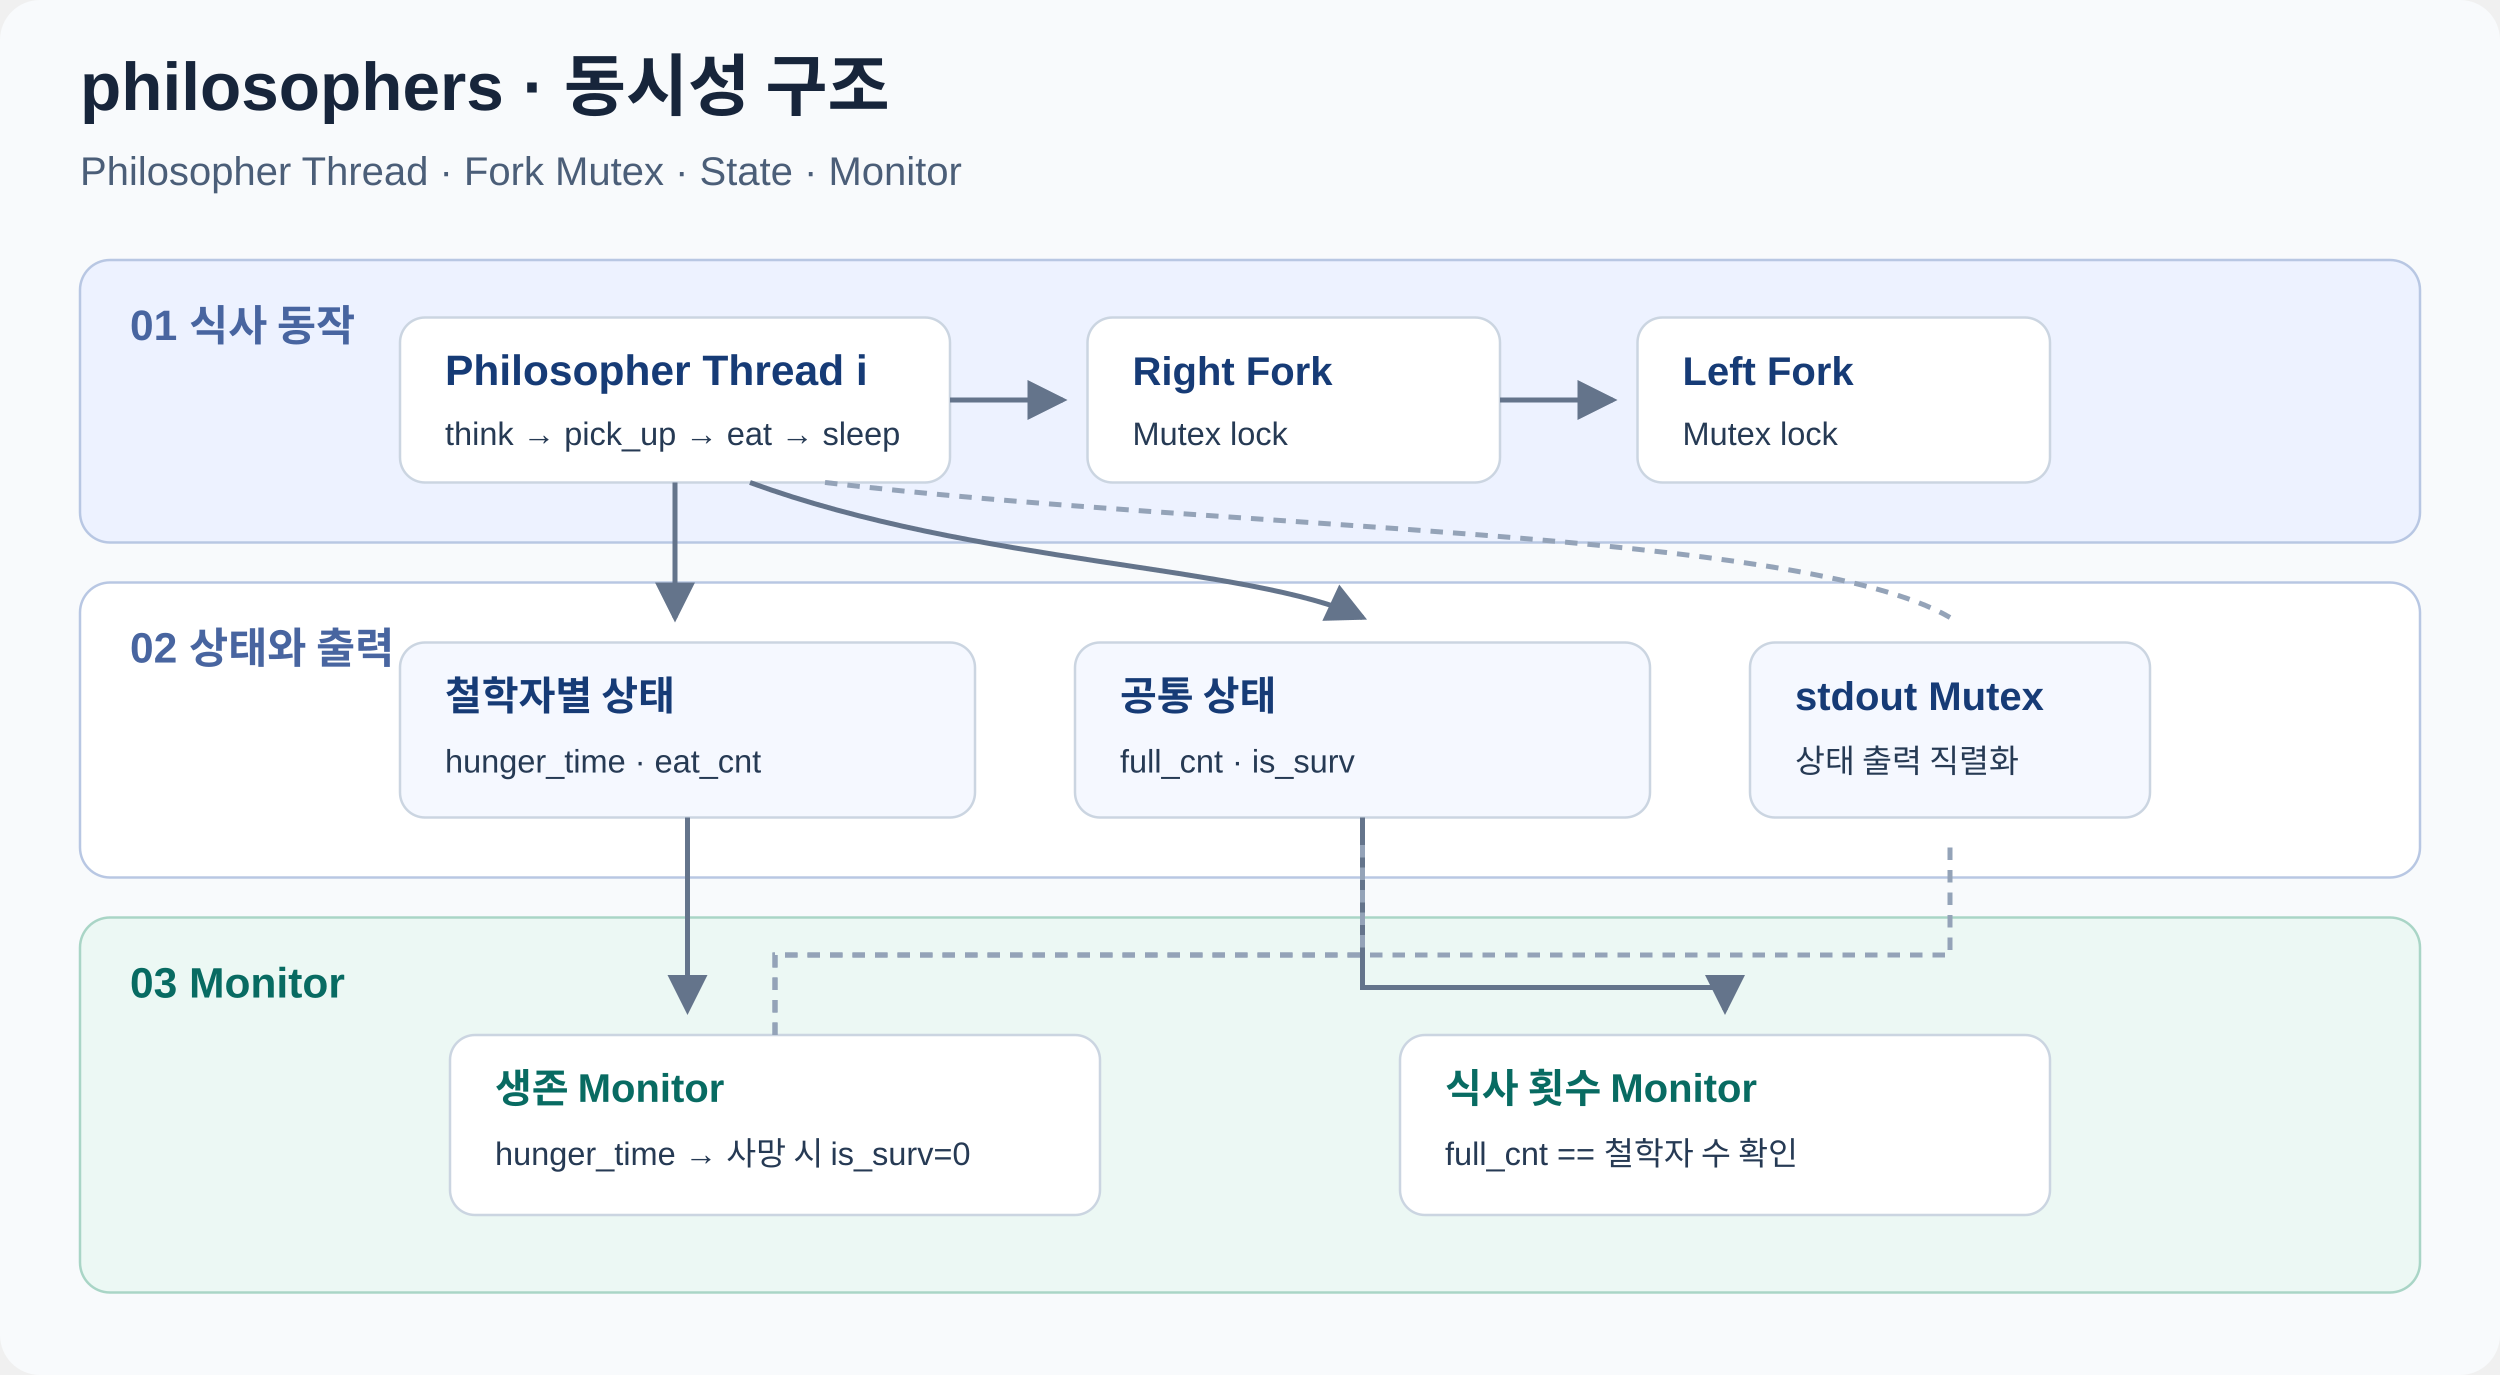
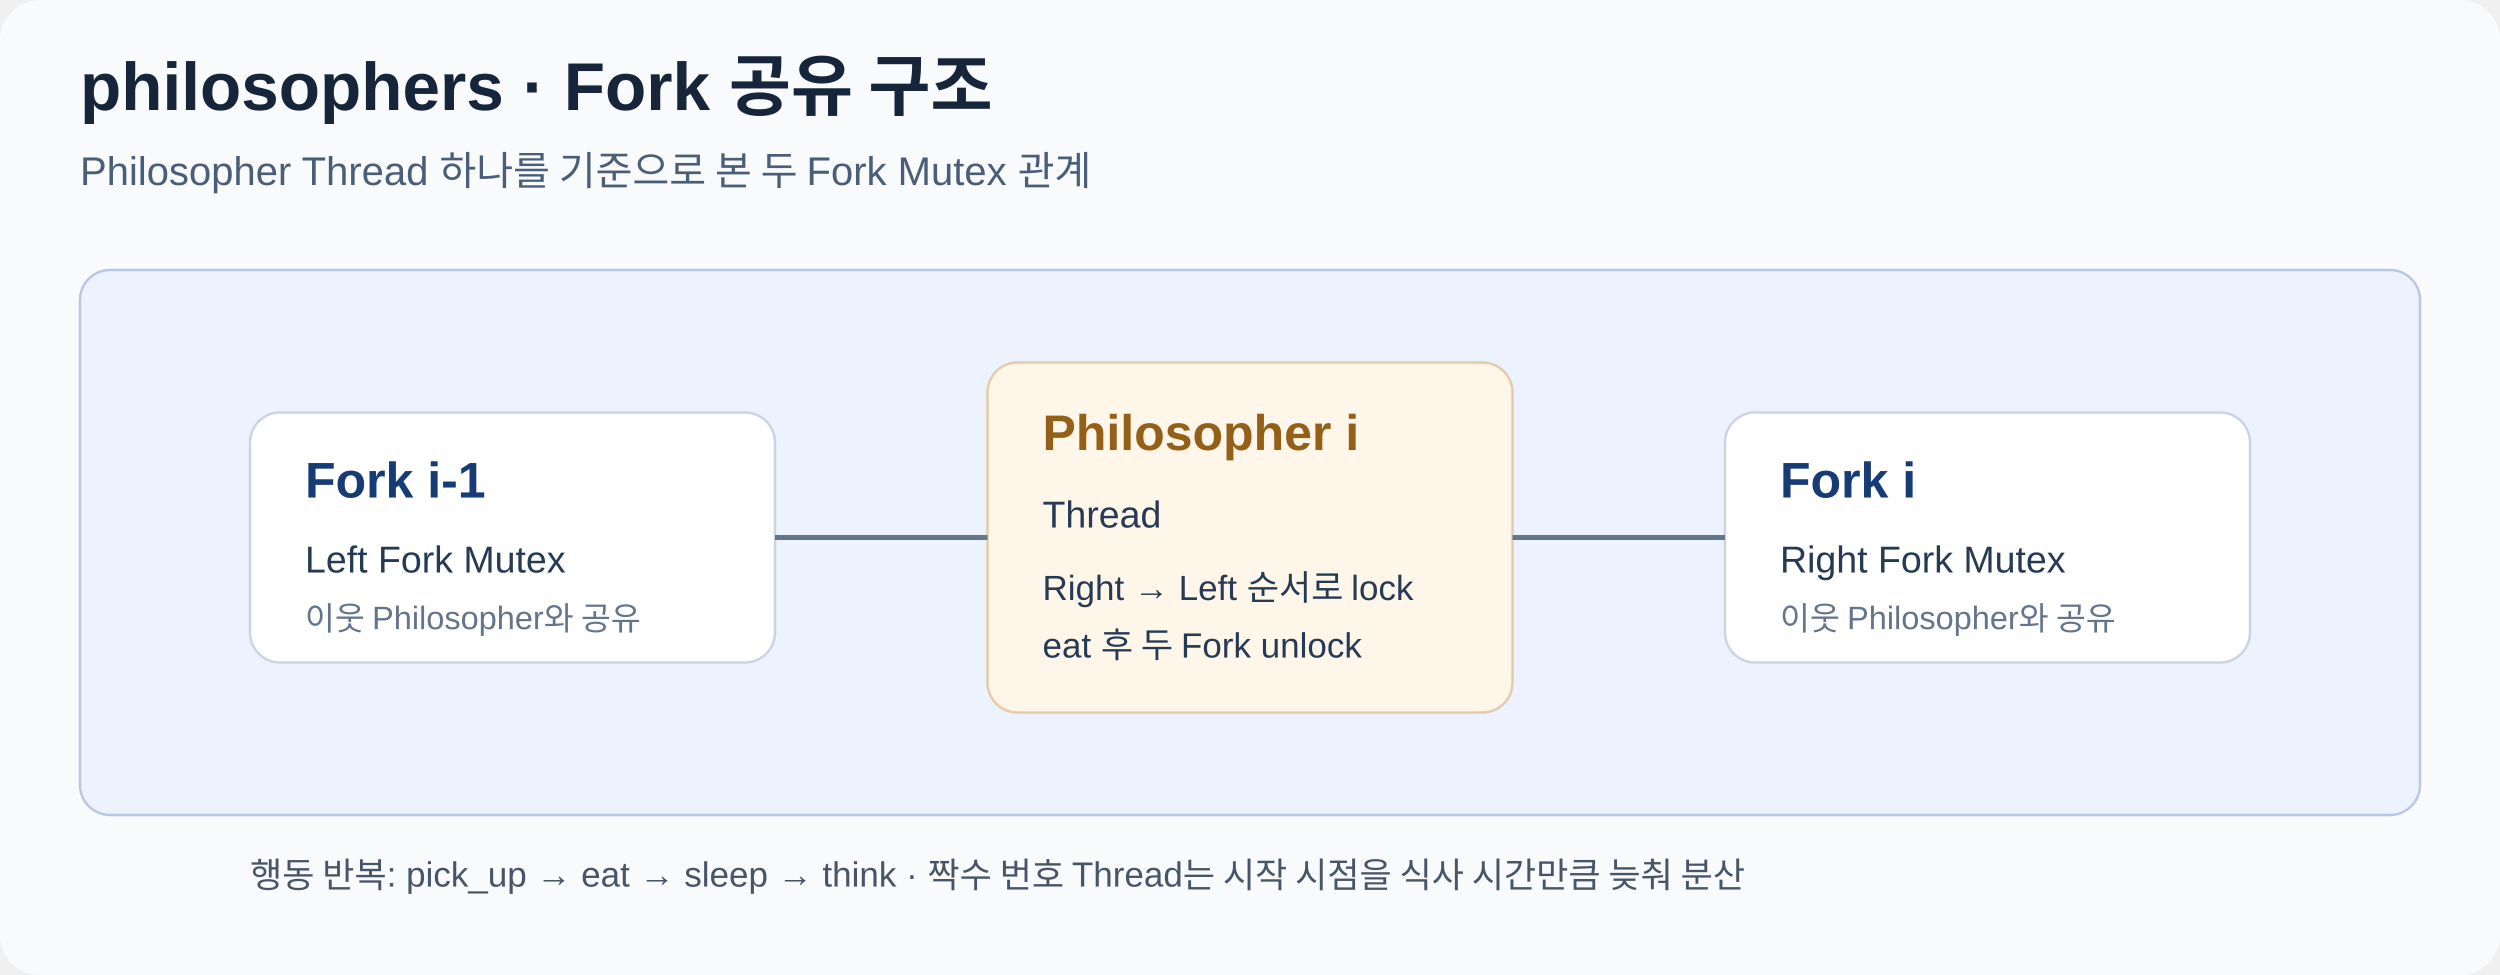
- <svg xmlns="http://www.w3.org/2000/svg" width="1000" height="550" viewBox="0 0 1000 550" role="img" aria-labelledby="title desc">
-   <defs>
-     <marker id="arrow" markerWidth="8" markerHeight="8" refX="7" refY="4" orient="auto">
-       <path d="M0 0 L8 4 L0 8Z" fill="#64748b" />
-     </marker>
-   </defs>
-   <rect width="1000" height="550" rx="16" fill="#f8fafc" />
+ <svg xmlns="http://www.w3.org/2000/svg" width="1000" height="390" viewBox="0 0 1000 390" role="img" aria-labelledby="title desc">
+   <rect width="1000" height="390" rx="16" fill="#f8fafc" />
  <g font-family="Arial,'Noto Sans CJK KR','Malgun Gothic',sans-serif">
-     <text x="32" y="44" font-size="27" font-weight="700" fill="#17253b">philosophers · 동시성 구조</text>
-     <text x="32" y="74" font-size="16" fill="#4b5e78">Philosopher Thread · Fork Mutex · State · Monitor</text>
-     <rect x="32" y="104" width="936" height="113" rx="12" fill="#edf2ff" stroke="#b8c7e3" />
-     <text x="52" y="136" font-size="17" font-weight="700" fill="#4865a0">01  식사 동작</text>
-     <rect x="160" y="127" width="220" height="66" rx="10" fill="#fff" stroke="#cbd5e1" />
-     <text x="178" y="154" font-size="17" font-weight="700" fill="#163b76">Philosopher Thread i</text>
-     <text x="178" y="178" font-size="13" fill="#263a54">think → pick_up → eat → sleep</text>
-     <rect x="435" y="127" width="165" height="66" rx="10" fill="#fff" stroke="#cbd5e1" />
-     <text x="453" y="154" font-size="16" font-weight="700" fill="#163b76">Right Fork</text>
-     <text x="453" y="178" font-size="13" fill="#263a54">Mutex lock</text>
-     <rect x="655" y="127" width="165" height="66" rx="10" fill="#fff" stroke="#cbd5e1" />
-     <text x="673" y="154" font-size="16" font-weight="700" fill="#163b76">Left Fork</text>
-     <text x="673" y="178" font-size="13" fill="#263a54">Mutex lock</text>
-     <path d="M380 160 H425" fill="none" stroke="#64748b" stroke-width="2" marker-end="url(#arrow)" />
-     <path d="M600 160 H645" fill="none" stroke="#64748b" stroke-width="2" marker-end="url(#arrow)" />
-     <rect x="32" y="233" width="936" height="118" rx="12" fill="#fff" stroke="#b8c7e3" />
-     <text x="52" y="265" font-size="17" font-weight="700" fill="#4865a0">02  상태와 출력</text>
-     <rect x="160" y="257" width="230" height="70" rx="10" fill="#f5f8ff" stroke="#cbd5e1" />
-     <text x="178" y="284" font-size="16" font-weight="700" fill="#163b76">철학자별 상태</text>
-     <text x="178" y="309" font-size="13" fill="#263a54">hunger_time · eat_cnt</text>
-     <rect x="430" y="257" width="230" height="70" rx="10" fill="#f5f8ff" stroke="#cbd5e1" />
-     <text x="448" y="284" font-size="16" font-weight="700" fill="#163b76">공통 상태</text>
-     <text x="448" y="309" font-size="13" fill="#263a54">full_cnt · is_surv</text>
-     <rect x="700" y="257" width="160" height="70" rx="10" fill="#f5f8ff" stroke="#cbd5e1" />
-     <text x="718" y="284" font-size="16" font-weight="700" fill="#163b76">stdout Mutex</text>
-     <text x="718" y="309" font-size="13" fill="#263a54">상태 출력 직렬화</text>
-     <path d="M270 193 V247" fill="none" stroke="#64748b" stroke-width="2" marker-end="url(#arrow)" />
-     <path d="M300 193 C390 226 500 226 545 247" fill="none" stroke="#64748b" stroke-width="2" marker-end="url(#arrow)" />
-     <path d="M330 193 C490 212 720 212 780 247" fill="none" stroke="#94a3b8" stroke-width="2" stroke-dasharray="5 4" />
-     <rect x="32" y="367" width="936" height="150" rx="12" fill="#ecf8f4" stroke="#a9d5c6" />
-     <text x="52" y="399" font-size="17" font-weight="700" fill="#086b62">03  Monitor</text>
-     <rect x="180" y="414" width="260" height="72" rx="10" fill="#fff" stroke="#cbd5e1" />
-     <text x="198" y="441" font-size="16" font-weight="700" fill="#086b62">생존 Monitor</text>
-     <text x="198" y="466" font-size="13" fill="#263a54">hunger_time → 사망 시 is_surv=0</text>
-     <rect x="560" y="414" width="260" height="72" rx="10" fill="#fff" stroke="#cbd5e1" />
-     <text x="578" y="441" font-size="16" font-weight="700" fill="#086b62">식사 횟수 Monitor</text>
-     <text x="578" y="466" font-size="13" fill="#263a54">full_cnt == 철학자 수 확인</text>
-     <path d="M275 327 V404" fill="none" stroke="#64748b" stroke-width="2" marker-end="url(#arrow)" />
-     <path d="M545 327 V395 H690 V404" fill="none" stroke="#64748b" stroke-width="2" marker-end="url(#arrow)" />
-     <path d="M310 414 V382 H545 V337" fill="none" stroke="#94a3b8" stroke-width="2" stroke-dasharray="5 4" />
-     <path d="M310 414 V382 H780 V337" fill="none" stroke="#94a3b8" stroke-width="2" stroke-dasharray="5 4" />
+     <text x="32" y="44" font-size="27" font-weight="700" fill="#17253b">philosophers · Fork 공유 구조</text>
+     <text x="32" y="74" font-size="16" fill="#4b5e78">Philosopher Thread 하나를 기준으로 본 두 Fork Mutex 관계</text>
+     <rect x="32" y="108" width="936" height="218" rx="12" fill="#edf2ff" stroke="#b8c7e3" />
+     <rect x="100" y="165" width="210" height="100" rx="12" fill="#fff" stroke="#cbd5e1" />
+     <text x="122" y="199" font-size="20" font-weight="700" fill="#163b76">Fork i-1</text>
+     <text x="122" y="229" font-size="15" fill="#263a54">Left Fork Mutex</text>
+     <text x="122" y="252" font-size="13" fill="#64748b">이웃 Philosopher와 공유</text>
+     <rect x="395" y="145" width="210" height="140" rx="12" fill="#fff6ea" stroke="#e5cba9" />
+     <text x="417" y="180" font-size="20" font-weight="700" fill="#946018">Philosopher i</text>
+     <text x="417" y="211" font-size="15" fill="#263a54">Thread</text>
+     <text x="417" y="240" font-size="14" fill="#263a54">Right → Left 순서로 lock</text>
+     <text x="417" y="263" font-size="14" fill="#263a54">eat 후 두 Fork unlock</text>
+     <rect x="690" y="165" width="210" height="100" rx="12" fill="#fff" stroke="#cbd5e1" />
+     <text x="712" y="199" font-size="20" font-weight="700" fill="#163b76">Fork i</text>
+     <text x="712" y="229" font-size="15" fill="#263a54">Right Fork Mutex</text>
+     <text x="712" y="252" font-size="13" fill="#64748b">이웃 Philosopher와 공유</text>
+     <line x1="310" y1="215" x2="395" y2="215" stroke="#64748b" stroke-width="2" />
+     <line x1="605" y1="215" x2="690" y2="215" stroke="#64748b" stroke-width="2" />
+     <text x="100" y="355" font-size="14" fill="#475569">행동 반복: pick_up → eat → sleep → think · 짝수 번호 Thread는 시작 시점을 식사 시간만큼 늦춰 분산</text>
  </g>
</svg>
